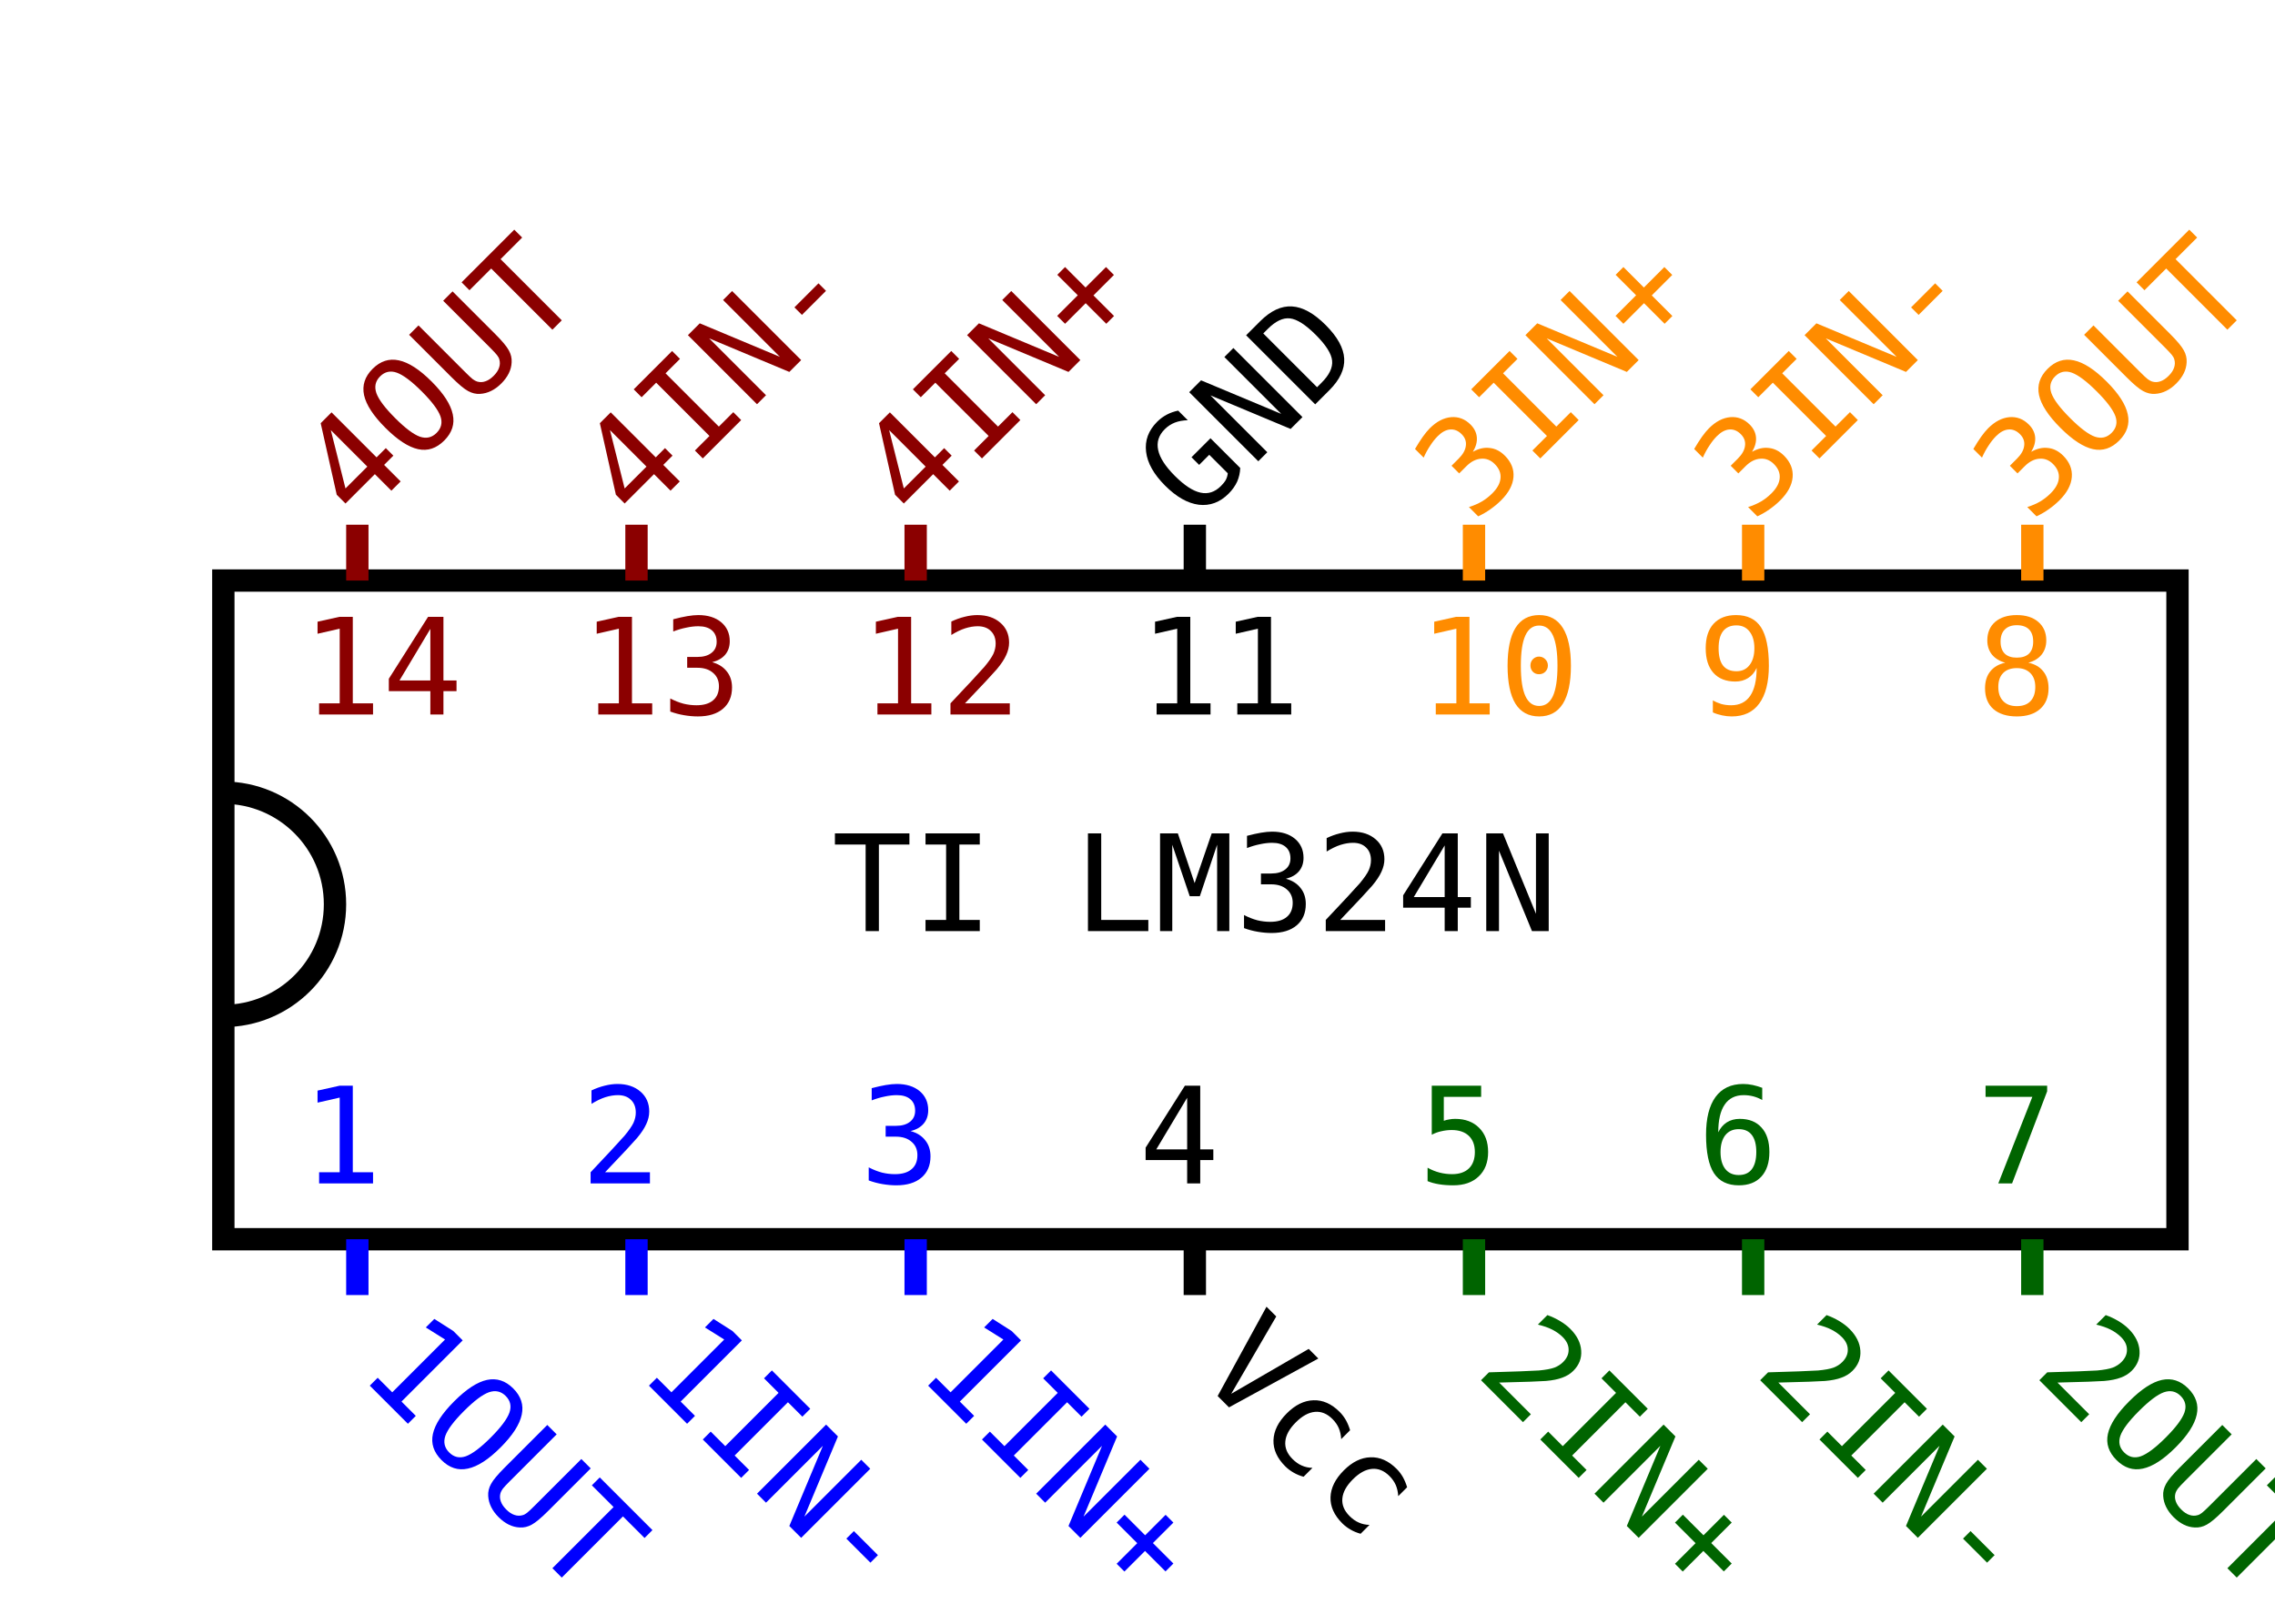
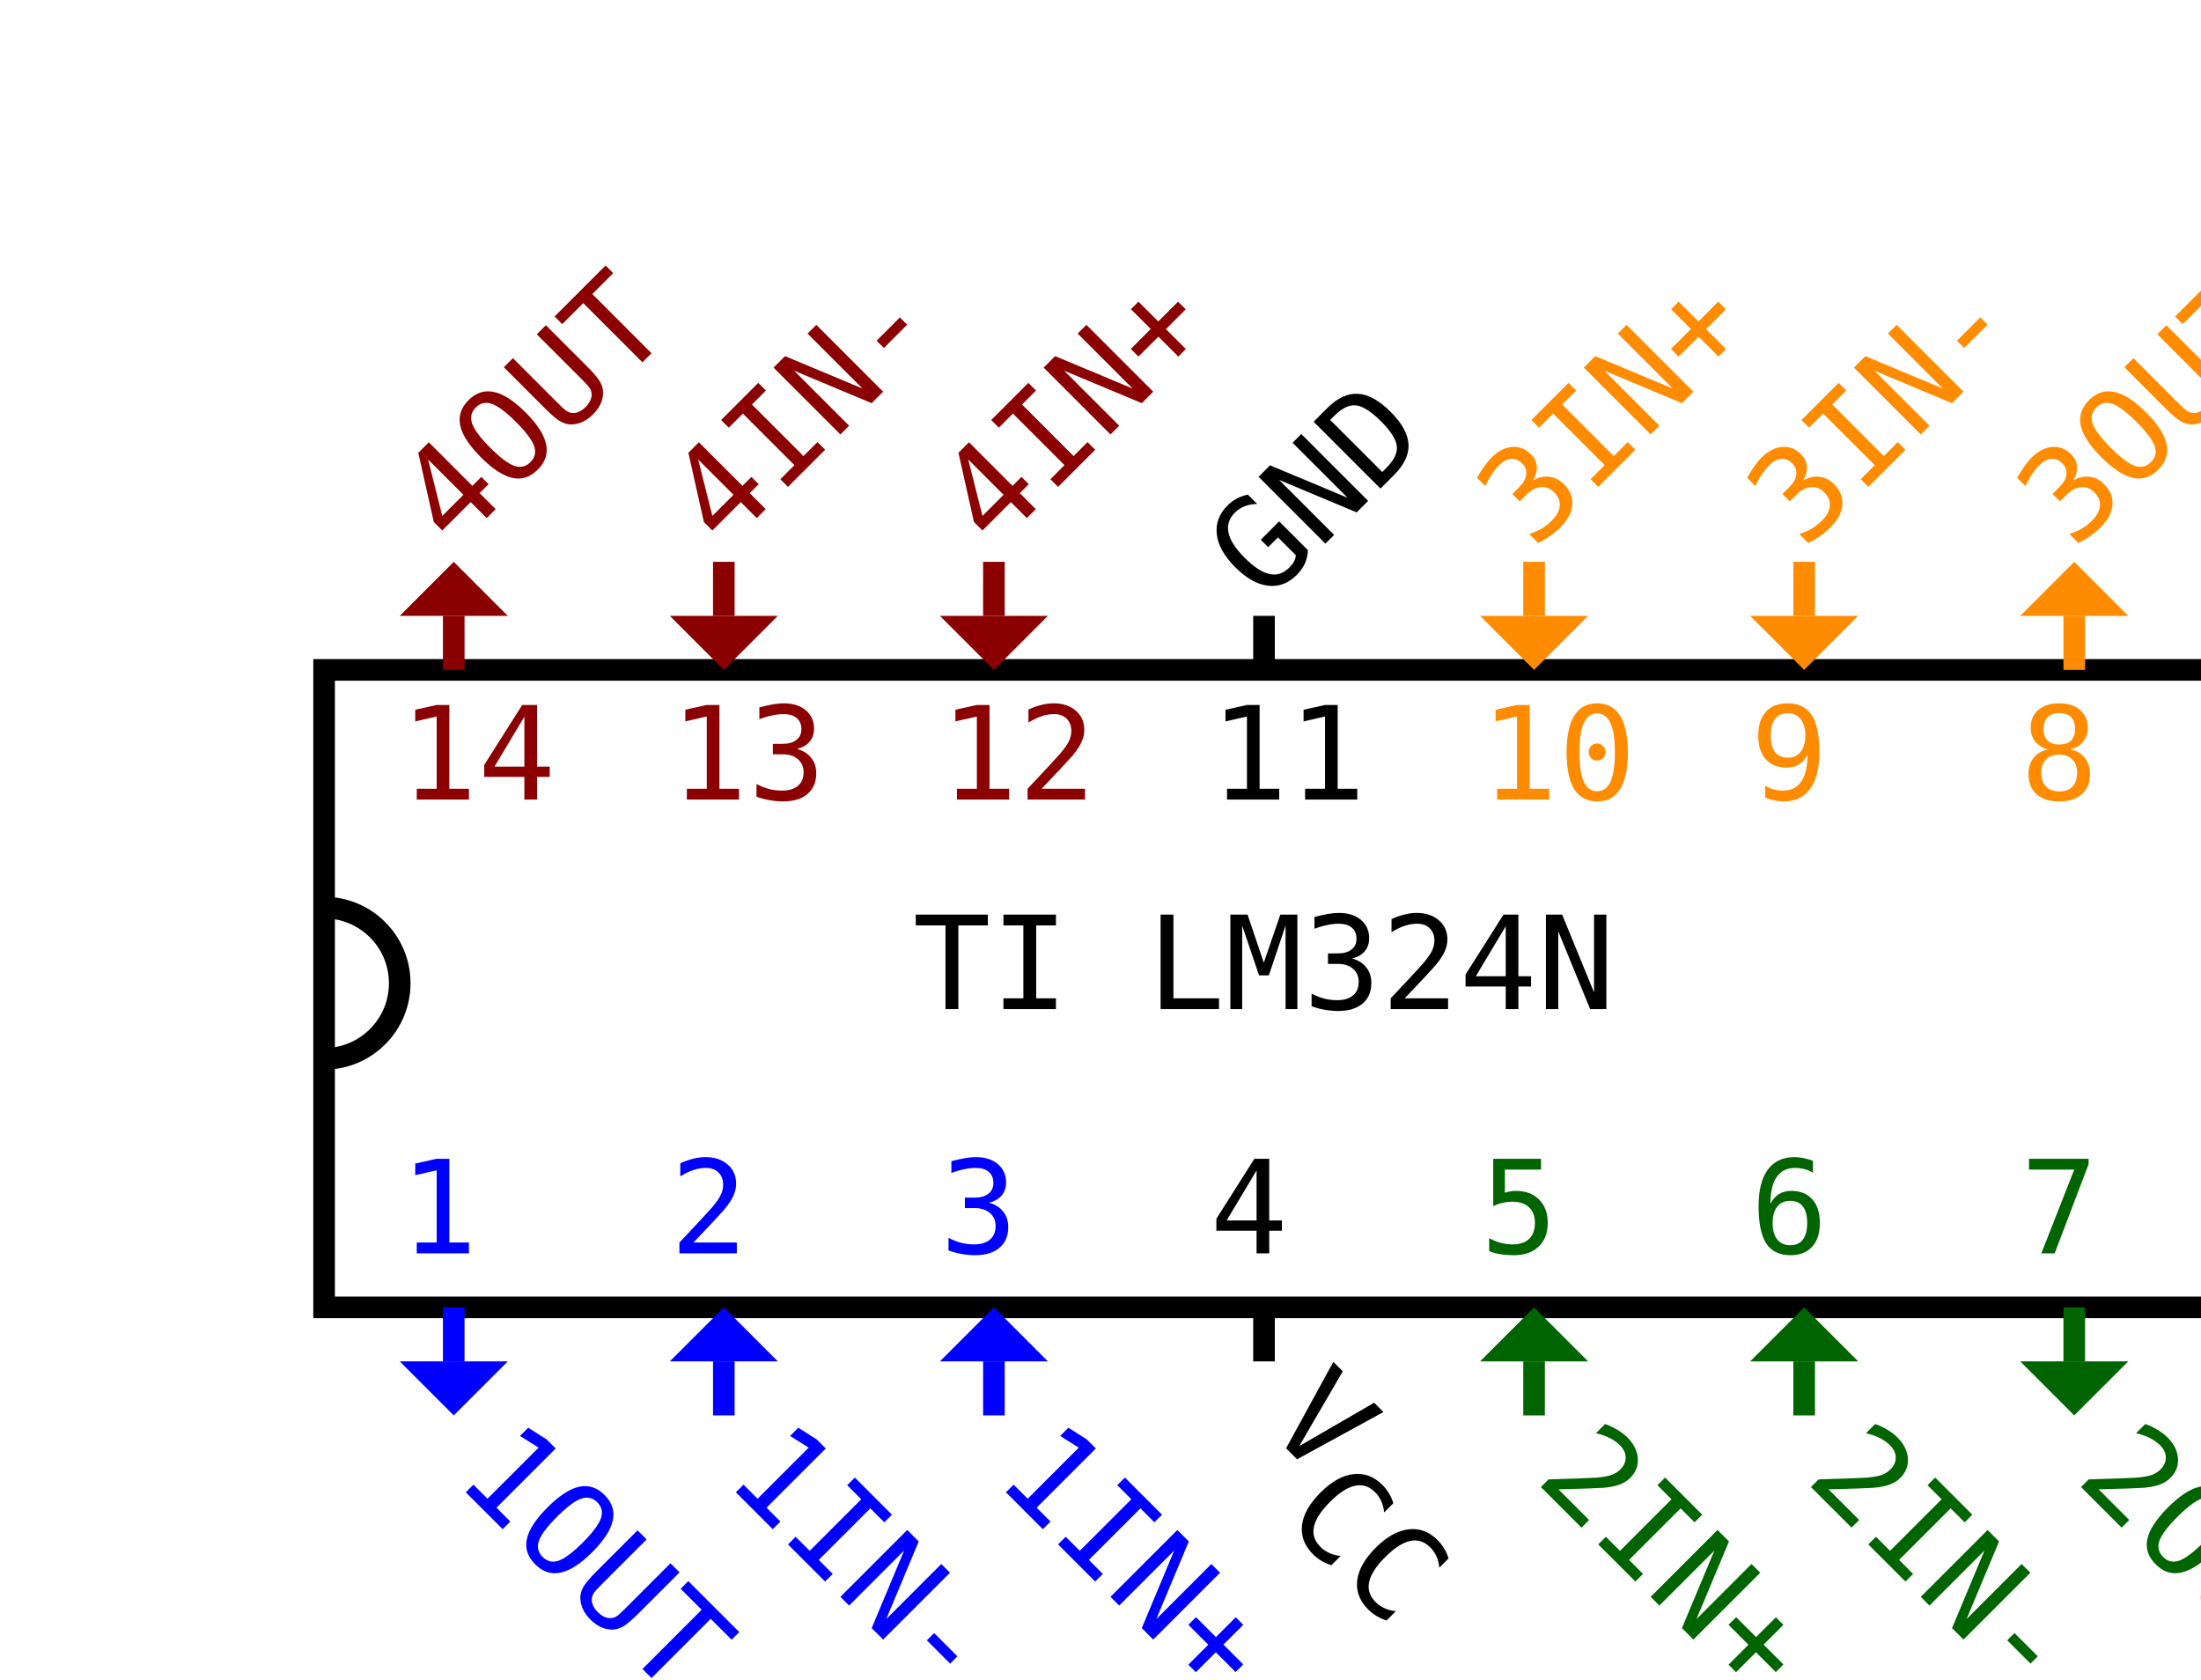
<svg xmlns="http://www.w3.org/2000/svg" version="1.1">
-   <rect x="20" y="52" width="175" height="59" fill="none" stroke-width="2" stroke="black" />
-   <text x="107" y="81" transform="rotate(0 107 81)" alignment-baseline="central" text-anchor="middle" font-family="monospace">
-     <tspan x="107" dy="0.2em">TI LM324N</tspan>
+   <rect x="30" y="62" width="175" height="59" fill="none" stroke-width="2" stroke="black" />
+   <text x="117" y="91" transform="rotate(0 117 91)" alignment-baseline="central" text-anchor="middle" font-family="monospace">
+     <tspan x="117" dy="0.2em">TI LM324N</tspan>
  </text>
-   <path d="M20 71   A 10 10 0 0 1 20 91" stroke="black" fill="black" fill-opacity="0" stroke-width="2" />
-   <line x1="32" y1="52" x2="32" y2="47" stroke="darkred" stroke-width="2" />
-   <text x="27" y="64" font-family="monospace" fill="darkred">14</text>
-   <text x="32" y="47" transform="rotate(-45 32 47)" font-family="monospace" fill="darkred">4OUT</text>
-   <line x1="57" y1="52" x2="57" y2="47" stroke="darkred" stroke-width="2" />
-   <text x="52" y="64" font-family="monospace" fill="darkred">13</text>
-   <text x="57" y="47" transform="rotate(-45 57 47)" font-family="monospace" fill="darkred">4IN-</text>
-   <line x1="82" y1="52" x2="82" y2="47" stroke="darkred" stroke-width="2" />
-   <text x="77" y="64" font-family="monospace" fill="darkred">12</text>
-   <text x="82" y="47" transform="rotate(-45 82 47)" font-family="monospace" fill="darkred">4IN+</text>
-   <line x1="107" y1="52" x2="107" y2="47" stroke="black" stroke-width="2" />
-   <text x="102" y="64" font-family="monospace" fill="black">11</text>
-   <text x="107" y="47" transform="rotate(-45 107 47)" font-family="monospace" fill="black">GND</text>
-   <line x1="132" y1="52" x2="132" y2="47" stroke="darkorange" stroke-width="2" />
-   <text x="127" y="64" font-family="monospace" fill="darkorange">10</text>
-   <text x="132" y="47" transform="rotate(-45 132 47)" font-family="monospace" fill="darkorange">3IN+</text>
-   <line x1="157" y1="52" x2="157" y2="47" stroke="darkorange" stroke-width="2" />
-   <text x="152" y="64" font-family="monospace" fill="darkorange">9</text>
-   <text x="157" y="47" transform="rotate(-45 157 47)" font-family="monospace" fill="darkorange">3IN-</text>
-   <line x1="182" y1="52" x2="182" y2="47" stroke="darkorange" stroke-width="2" />
-   <text x="177" y="64" font-family="monospace" fill="darkorange">8</text>
-   <text x="182" y="47" transform="rotate(-45 182 47)" font-family="monospace" fill="darkorange">3OUT</text>
-   <line x1="32" y1="111" x2="32" y2="116" stroke="blue" stroke-width="2" />
-   <text x="27" y="106" font-family="monospace" fill="blue">1</text>
-   <text x="32" y="123" transform="rotate(45 32 123)" font-family="monospace" fill="blue">1OUT</text>
-   <line x1="57" y1="111" x2="57" y2="116" stroke="blue" stroke-width="2" />
-   <text x="52" y="106" font-family="monospace" fill="blue">2</text>
-   <text x="57" y="123" transform="rotate(45 57 123)" font-family="monospace" fill="blue">1IN-</text>
-   <line x1="82" y1="111" x2="82" y2="116" stroke="blue" stroke-width="2" />
-   <text x="77" y="106" font-family="monospace" fill="blue">3</text>
-   <text x="82" y="123" transform="rotate(45 82 123)" font-family="monospace" fill="blue">1IN+</text>
-   <line x1="107" y1="111" x2="107" y2="116" stroke="black" stroke-width="2" />
-   <text x="102" y="106" font-family="monospace" fill="black">4</text>
-   <text x="107" y="123" transform="rotate(45 107 123)" font-family="monospace" fill="black">Vcc</text>
-   <line x1="132" y1="111" x2="132" y2="116" stroke="darkgreen" stroke-width="2" />
-   <text x="127" y="106" font-family="monospace" fill="darkgreen">5</text>
-   <text x="132" y="123" transform="rotate(45 132 123)" font-family="monospace" fill="darkgreen">2IN+</text>
-   <line x1="157" y1="111" x2="157" y2="116" stroke="darkgreen" stroke-width="2" />
-   <text x="152" y="106" font-family="monospace" fill="darkgreen">6</text>
-   <text x="157" y="123" transform="rotate(45 157 123)" font-family="monospace" fill="darkgreen">2IN-</text>
-   <line x1="182" y1="111" x2="182" y2="116" stroke="darkgreen" stroke-width="2" />
-   <text x="177" y="106" font-family="monospace" fill="darkgreen">7</text>
-   <text x="182" y="123" transform="rotate(45 182 123)" font-family="monospace" fill="darkgreen">2OUT</text>
+   <path d="M30 84   A 7 7 0 0 1 30 98" stroke="black" fill="black" fill-opacity="0" stroke-width="2" />
+   <text x="37" y="74" font-family="monospace" fill="darkred">14</text>
+   <line x1="42" y1="62" x2="42" y2="57" stroke="darkred" stroke-width="2" />
+   <polygon points="37 57 47 57 42 52" fill="darkred" />
+   <text x="42" y="51" transform="rotate(-45 42 51)" font-family="monospace" fill="darkred">4OUT</text>
+   <text x="62" y="74" font-family="monospace" fill="darkred">13</text>
+   <polygon points="62 57 72 57 67 62" fill="darkred" />
+   <line x1="67" y1="57" x2="67" y2="52" stroke="darkred" stroke-width="2" />
+   <text x="67" y="51" transform="rotate(-45 67 51)" font-family="monospace" fill="darkred">4IN-</text>
+   <text x="87" y="74" font-family="monospace" fill="darkred">12</text>
+   <polygon points="87 57 97 57 92 62" fill="darkred" />
+   <line x1="92" y1="57" x2="92" y2="52" stroke="darkred" stroke-width="2" />
+   <text x="92" y="51" transform="rotate(-45 92 51)" font-family="monospace" fill="darkred">4IN+</text>
+   <text x="112" y="74" font-family="monospace" fill="black">11</text>
+   <line x1="117" y1="62" x2="117" y2="57" stroke="black" stroke-width="2" />
+   <text x="117" y="56" transform="rotate(-45 117 56)" font-family="monospace" fill="black">GND</text>
+   <text x="137" y="74" font-family="monospace" fill="darkorange">10</text>
+   <polygon points="137 57 147 57 142 62" fill="darkorange" />
+   <line x1="142" y1="57" x2="142" y2="52" stroke="darkorange" stroke-width="2" />
+   <text x="142" y="51" transform="rotate(-45 142 51)" font-family="monospace" fill="darkorange">3IN+</text>
+   <text x="162" y="74" font-family="monospace" fill="darkorange">9</text>
+   <polygon points="162 57 172 57 167 62" fill="darkorange" />
+   <line x1="167" y1="57" x2="167" y2="52" stroke="darkorange" stroke-width="2" />
+   <text x="167" y="51" transform="rotate(-45 167 51)" font-family="monospace" fill="darkorange">3IN-</text>
+   <text x="187" y="74" font-family="monospace" fill="darkorange">8</text>
+   <line x1="192" y1="62" x2="192" y2="57" stroke="darkorange" stroke-width="2" />
+   <polygon points="187 57 197 57 192 52" fill="darkorange" />
+   <text x="192" y="51" transform="rotate(-45 192 51)" font-family="monospace" fill="darkorange">3OUT</text>
+   <text x="37" y="116" font-family="monospace" fill="blue">1</text>
+   <line x1="42" y1="121" x2="42" y2="126" stroke="blue" stroke-width="2" />
+   <polygon points="37 126 47 126 42 131" fill="blue" />
+   <text x="42" y="137" transform="rotate(45 42 137)" font-family="monospace" fill="blue">1OUT</text>
+   <text x="62" y="116" font-family="monospace" fill="blue">2</text>
+   <polygon points="62 126 72 126 67 121" fill="blue" />
+   <line x1="67" y1="126" x2="67" y2="131" stroke="blue" stroke-width="2" />
+   <text x="67" y="137" transform="rotate(45 67 137)" font-family="monospace" fill="blue">1IN-</text>
+   <text x="87" y="116" font-family="monospace" fill="blue">3</text>
+   <polygon points="87 126 97 126 92 121" fill="blue" />
+   <line x1="92" y1="126" x2="92" y2="131" stroke="blue" stroke-width="2" />
+   <text x="92" y="137" transform="rotate(45 92 137)" font-family="monospace" fill="blue">1IN+</text>
+   <text x="112" y="116" font-family="monospace" fill="black">4</text>
+   <line x1="117" y1="121" x2="117" y2="126" stroke="black" stroke-width="2" />
+   <text x="117" y="132" transform="rotate(45 117 132)" font-family="monospace" fill="black">V<tspan dy="5">CC</tspan>
+   </text>
+   <text x="137" y="116" font-family="monospace" fill="darkgreen">5</text>
+   <polygon points="137 126 147 126 142 121" fill="darkgreen" />
+   <line x1="142" y1="126" x2="142" y2="131" stroke="darkgreen" stroke-width="2" />
+   <text x="142" y="137" transform="rotate(45 142 137)" font-family="monospace" fill="darkgreen">2IN+</text>
+   <text x="162" y="116" font-family="monospace" fill="darkgreen">6</text>
+   <polygon points="162 126 172 126 167 121" fill="darkgreen" />
+   <line x1="167" y1="126" x2="167" y2="131" stroke="darkgreen" stroke-width="2" />
+   <text x="167" y="137" transform="rotate(45 167 137)" font-family="monospace" fill="darkgreen">2IN-</text>
+   <text x="187" y="116" font-family="monospace" fill="darkgreen">7</text>
+   <line x1="192" y1="121" x2="192" y2="126" stroke="darkgreen" stroke-width="2" />
+   <polygon points="187 126 197 126 192 131" fill="darkgreen" />
+   <text x="192" y="137" transform="rotate(45 192 137)" font-family="monospace" fill="darkgreen">2OUT</text>
</svg>
